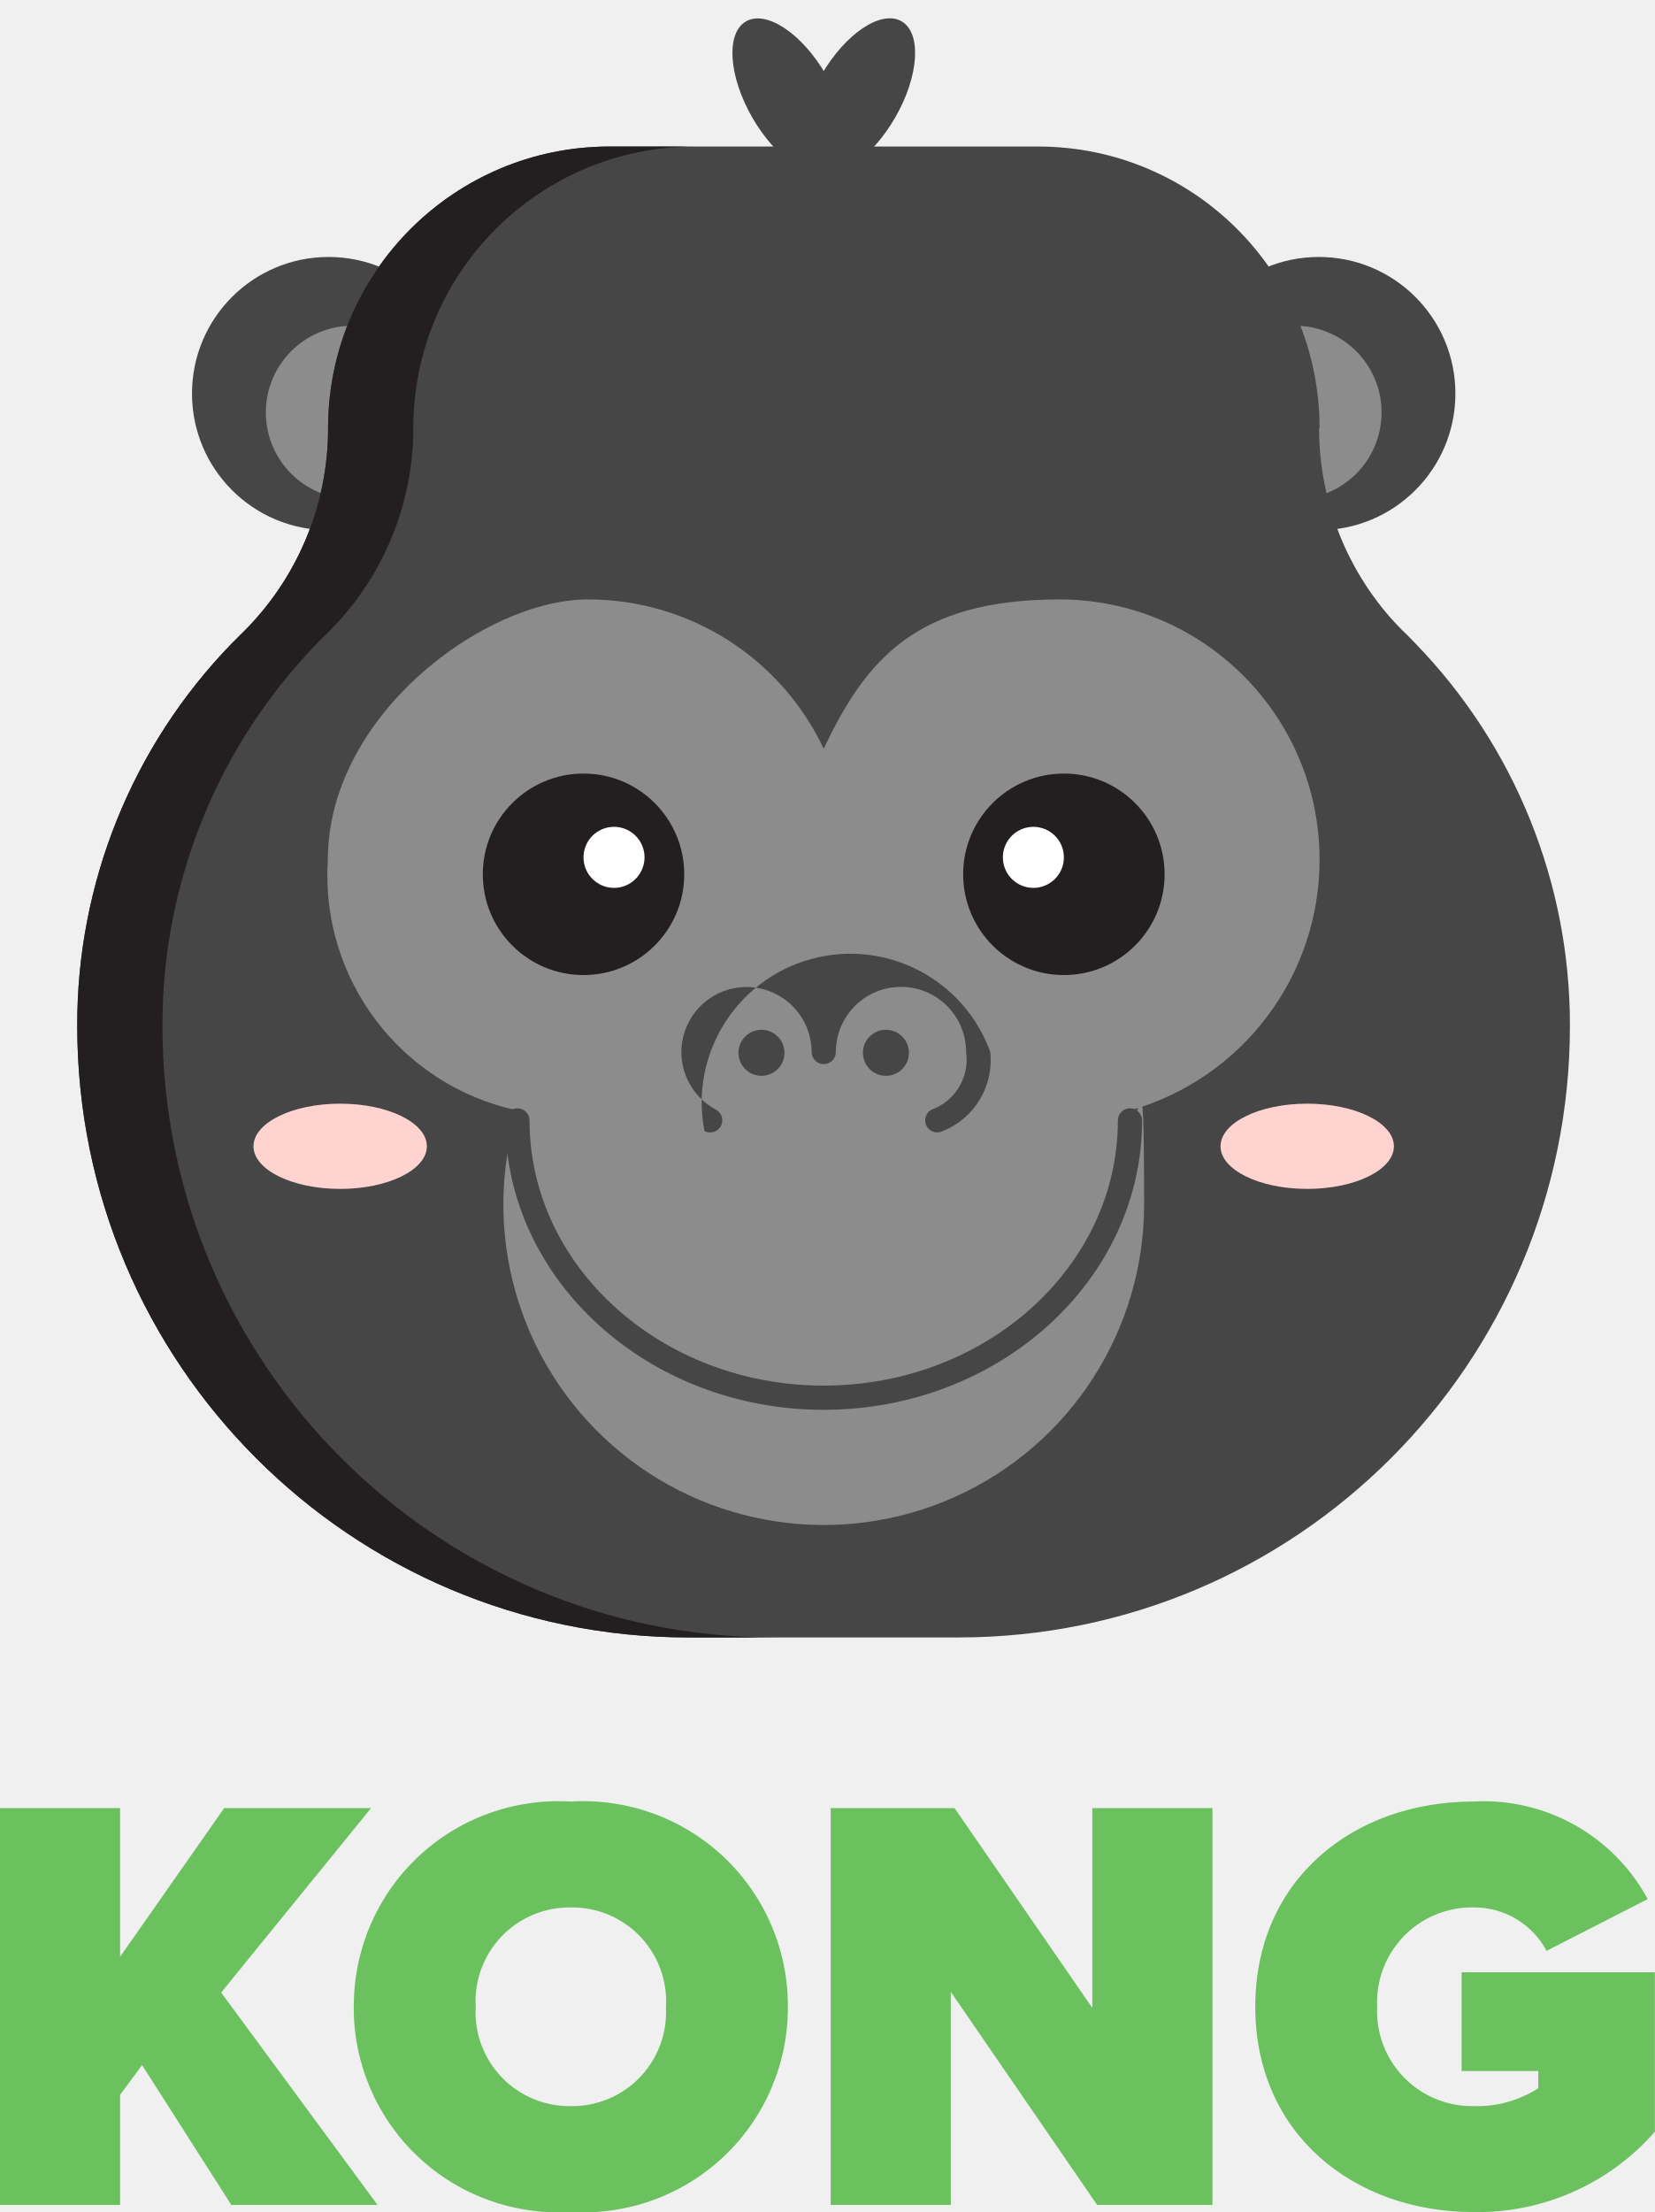
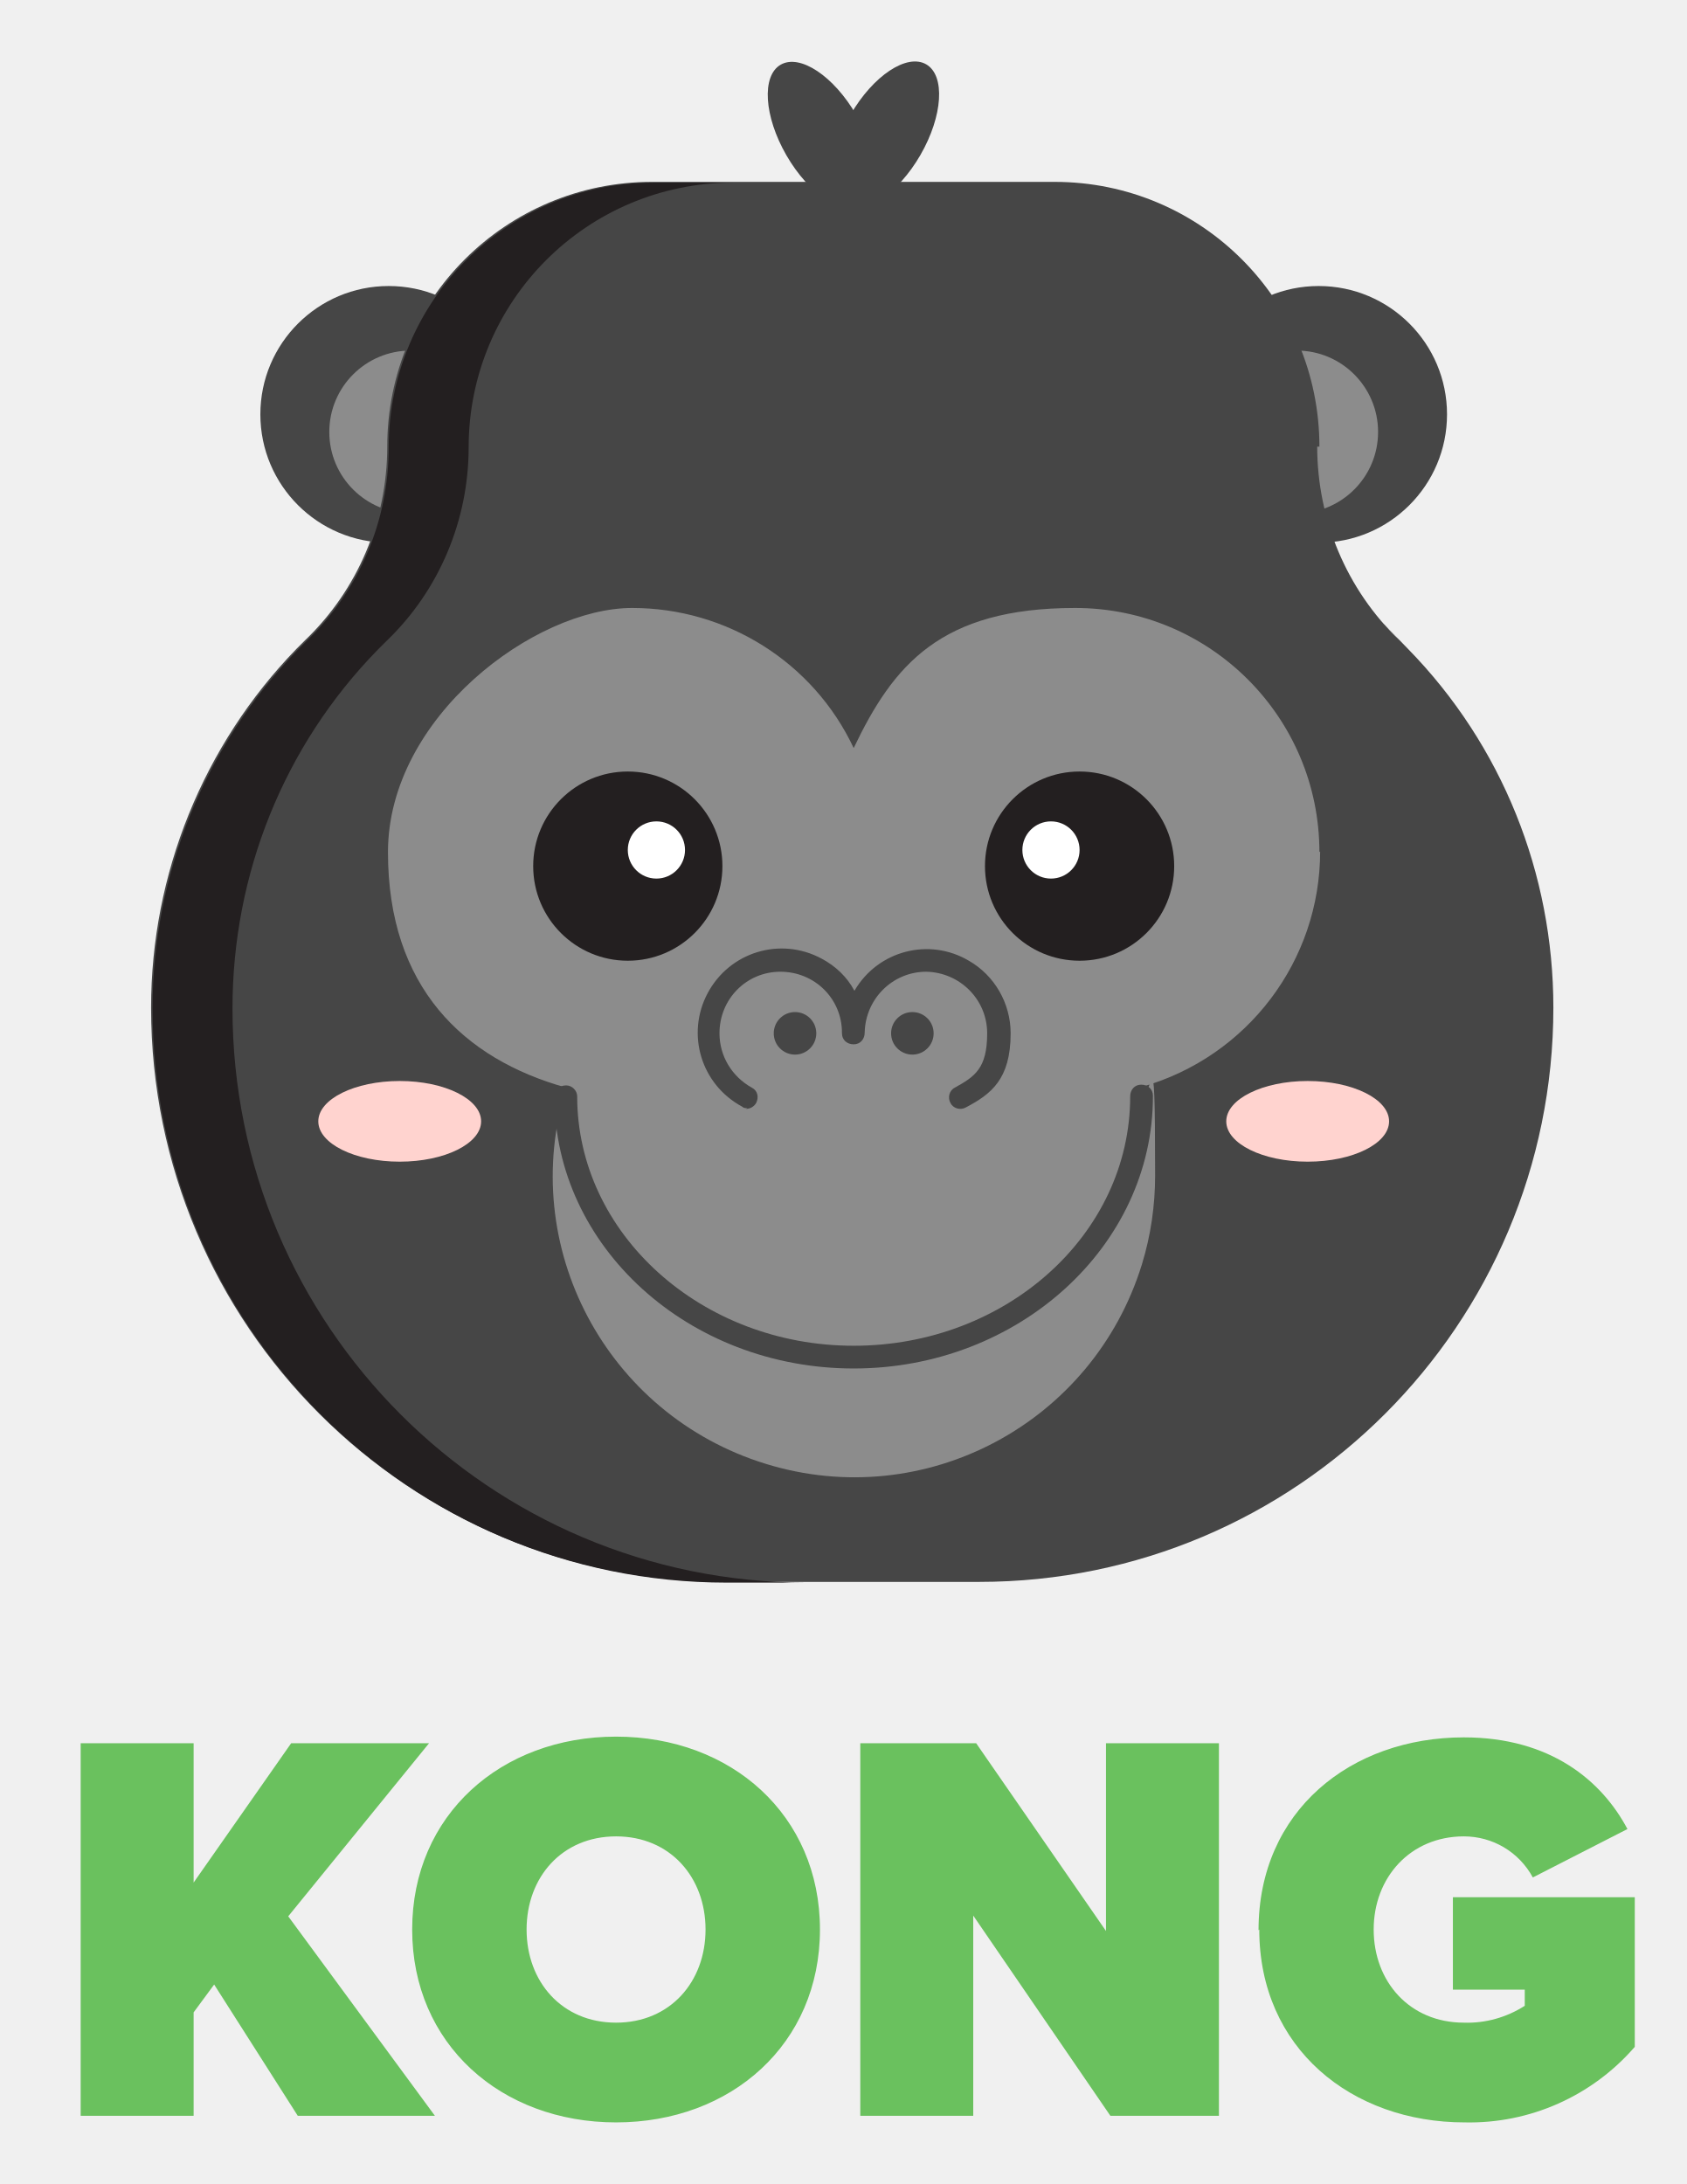
- <svg xmlns="http://www.w3.org/2000/svg" width="41.009" height="54.8" viewBox="0 0 41.009 54.8">
-   <g id="logo" transform="translate(-38 -258)">
-     <g id="kong-logo" transform="translate(39.914 258)">
-       <g id="Group_11" data-name="Group 11" transform="translate(2.844 6.366)">
-         <g id="Group_9" data-name="Group 9" transform="translate(24.54 0)">
-           <circle id="Ellipse_5" data-name="Ellipse 5" cx="3.384" cy="3.384" r="3.384" fill="#464646" />
-           <circle id="Ellipse_6" data-name="Ellipse 6" cx="2.148" cy="2.148" r="2.148" transform="translate(0.642 1.704)" fill="#8c8c8c" />
+ <svg xmlns="http://www.w3.org/2000/svg" id="Layer_1" data-name="Layer 1" version="1.1" viewBox="0 0 230 297.8">
+   <defs>
+     <style>
+       .cls-1 {
+         fill: #464646;
+       }
+ 
+       .cls-1, .cls-2, .cls-3, .cls-4, .cls-5, .cls-6 {
+         stroke-width: 0px;
+       }
+ 
+       .cls-2 {
+         fill: #6ac15e;
+       }
+ 
+       .cls-3 {
+         fill: #8c8c8c;
+       }
+ 
+       .cls-4 {
+         fill: #ffd3cf;
+       }
+ 
+       .cls-5 {
+         fill: #fff;
+       }
+ 
+       .cls-6 {
+         fill: #231f20;
+       }
+     </style>
+   </defs>
+   <g id="Group_108" data-name="Group 108">
+     <g id="Group_19" data-name="Group 19">
+       <g id="kong-logo">
+         <g id="Group_11" data-name="Group 11">
+           <g id="Group_9" data-name="Group 9">
+             <circle id="Ellipse_5" data-name="Ellipse 5" class="cls-1" cx="179.8" cy="56.5" r="17.5" />
+             <circle id="Ellipse_6" data-name="Ellipse 6" class="cls-3" cx="176.8" cy="58.9" r="11.1" />
+           </g>
+           <g id="Group_10" data-name="Group 10">
+             <circle id="Ellipse_7" data-name="Ellipse 7" class="cls-1" cx="53" cy="56.5" r="17.5" />
+             <circle id="Ellipse_8" data-name="Ellipse 8" class="cls-3" cx="56" cy="58.9" r="11.1" />
+           </g>
        </g>
-         <g id="Group_10" data-name="Group 10" transform="translate(0 0)">
-           <circle id="Ellipse_7" data-name="Ellipse 7" cx="3.384" cy="3.384" r="3.384" fill="#464646" />
-           <circle id="Ellipse_8" data-name="Ellipse 8" cx="2.148" cy="2.148" r="2.148" transform="translate(1.83 1.704)" fill="#8c8c8c" />
+         <path id="Path_23" data-name="Path 23" class="cls-1" d="M179.9,60.9h0c0-19.9-16.1-36.1-36.1-36.1h-54.9c-19.9,0-36.1,16.1-36.1,36.1h0c0,10-4,19.5-11.2,26.4l-1.2,1.2c-12.7,13.1-19.8,30.7-19.8,48.9h0c0,43.3,35.1,78.3,78.3,78.3h34.6c43.3,0,78.3-35.1,78.3-78.3h0c0-18.3-7-35.8-19.8-48.9-12.7-13.1-.8-.8-1.2-1.2-7.2-6.9-11.2-16.5-11.2-26.4h0Z" />
+         <path id="Path_24" data-name="Path 24" class="cls-6" d="M31.7,137.5h0c0-18.3,7-35.8,19.8-48.9.4-.4.8-.8,1.2-1.2,7.2-6.9,11.2-16.5,11.2-26.4h0c0-19.9,16.1-36.1,36.1-36.1h0-10.9c-19.9,0-36.1,16.1-36.1,36.1h0c0,10-4,19.5-11.2,26.4l-1.2,1.2c-12.7,13.1-19.8,30.7-19.8,48.9h0c0,43.3,35.1,78.3,78.3,78.3h10.9c-43.3,0-78.3-35.1-78.3-78.3Z" />
+         <path id="Path_25" data-name="Path 25" class="cls-3" d="M179.9,116.2c0-18.4-14.9-33.3-33.3-33.3h0c-18.4,0-24.8,7.8-30.2,19.1-5.5-11.7-17.3-19.1-30.2-19.1-13.3,0-33.3,14.9-33.3,33.3s10.3,28.2,24.3,32.1c-6.7,21.7,5.5,44.6,27.2,51.3,21.7,6.7,44.6-5.5,51.3-27.2,1.2-3.9,1.8-8,1.8-12.1,0-22.7-.6-8.3-1.8-12.1,14.4-4.1,24.3-17.2,24.3-32.1Z" />
+         <path id="Path_26" data-name="Path 26" class="cls-1" d="M116.4,186.6c-22.5,0-40.8-16.6-40.8-37.1,0-.9.7-1.5,1.6-1.5.8,0,1.5.7,1.5,1.5,0,18.7,16.9,34,37.7,34s37.7-15.2,37.7-34c0-.9.6-1.6,1.5-1.6.9,0,1.6.6,1.6,1.5,0,0,0,0,0,.1,0,20.4-18.3,37.1-40.8,37.1Z" />
+         <g id="Group_12" data-name="Group 12">
+           <circle id="Ellipse_9" data-name="Ellipse 9" class="cls-6" cx="85.6" cy="118.1" r="12.9" />
+           <circle id="Ellipse_10" data-name="Ellipse 10" class="cls-6" cx="147.2" cy="118.1" r="12.9" />
+           <circle id="Ellipse_11" data-name="Ellipse 11" class="cls-5" cx="89.5" cy="115.9" r="3.9" />
+           <circle id="Ellipse_12" data-name="Ellipse 12" class="cls-5" cx="143.3" cy="115.9" r="3.9" />
+         </g>
+         <path id="Path_27" data-name="Path 27" class="cls-1" d="M101.9,151.1c-.3,0-.5,0-.7-.2-5.6-3-7.7-9.9-4.7-15.5,3-5.6,9.9-7.7,15.5-4.7,1.9,1,3.5,2.5,4.5,4.4,3.2-5.5,10.2-7.3,15.6-4.1,3.5,2,5.7,5.8,5.7,9.9,0,6.3-2.7,8.3-6.1,10.1-.7.4-1.7.2-2.1-.6-.4-.7-.2-1.7.6-2.1,0,0,0,0,0,0,2.7-1.5,4.4-2.6,4.4-7.4,0-4.6-3.7-8.3-8.3-8.4-4.6,0-8.3,3.7-8.4,8.3h0c0,.9-.6,1.6-1.5,1.6-.9,0-1.6-.6-1.6-1.5,0,0,0,0,0-.1,0-4.6-3.7-8.3-8.4-8.3-4.6,0-8.3,3.7-8.3,8.4,0,3.1,1.7,5.9,4.4,7.4.8.4,1,1.3.6,2.1-.3.5-.8.8-1.4.8h0Z" />
+         <g id="Group_13" data-name="Group 13">
+           <circle id="Ellipse_13" data-name="Ellipse 13" class="cls-1" cx="108.4" cy="140.9" r="2.9" />
+           <circle id="Ellipse_14" data-name="Ellipse 14" class="cls-1" cx="124.4" cy="140.9" r="2.9" />
+         </g>
+         <g id="Group_14" data-name="Group 14">
+           <ellipse id="Ellipse_15" data-name="Ellipse 15" class="cls-1" cx="112" cy="18.4" rx="5.5" ry="11.1" transform="translate(5.8 58.5) rotate(-30)" />
+           <ellipse id="Ellipse_16" data-name="Ellipse 16" class="cls-1" cx="120.8" cy="18.4" rx="11.1" ry="5.5" transform="translate(44.4 113.8) rotate(-60)" />
+         </g>
+         <g id="Group_15" data-name="Group 15">
+           <ellipse id="Ellipse_17" data-name="Ellipse 17" class="cls-4" cx="54.5" cy="152.9" rx="11.1" ry="5.5" />
+           <ellipse id="Ellipse_18" data-name="Ellipse 18" class="cls-4" cx="178.3" cy="152.9" rx="11.1" ry="5.5" />
        </g>
      </g>
-       <path id="Path_23" data-name="Path 23" d="M262.486,242.378h0a6.976,6.976,0,0,0-6.978-6.978H244.894a6.977,6.977,0,0,0-6.978,6.978h0a7.107,7.107,0,0,1-2.166,5.112l-.228.228a13.544,13.544,0,0,0-3.822,9.468h0a15.15,15.15,0,0,0,15.15,15.15h6.69a15.15,15.15,0,0,0,15.15-15.15h0a13.565,13.565,0,0,0-3.822-9.468c-2.466-2.532-.15-.156-.228-.228a7.117,7.117,0,0,1-2.166-5.112Z" transform="translate(-231.7 -231.77)" fill="#464646" />
-       <path id="Path_24" data-name="Path 24" d="M233.812,257.186h0a13.565,13.565,0,0,1,3.822-9.468c.078-.078.15-.156.228-.228a7.117,7.117,0,0,0,2.166-5.112h0a6.977,6.977,0,0,1,6.978-6.978h-2.112a6.977,6.977,0,0,0-6.978,6.978h0a7.107,7.107,0,0,1-2.166,5.112l-.228.228a13.544,13.544,0,0,0-3.822,9.468h0a15.15,15.15,0,0,0,15.15,15.15h2.112A15.15,15.15,0,0,1,233.812,257.186Z" transform="translate(-231.7 -231.77)" fill="#231f20" />
-       <path id="Path_25" data-name="Path 25" d="M359.776,428.85a6.448,6.448,0,0,0-6.45-6.45c-3.564,0-4.8,1.512-5.838,3.7a6.453,6.453,0,0,0-5.838-3.7c-2.58,0-6.45,2.886-6.45,6.45a5.955,5.955,0,0,0,4.7,6.21,7.939,7.939,0,1,0,15.528,2.334c0-4.386-.12-1.6-.348-2.334A6.454,6.454,0,0,0,359.776,428.85Z" transform="translate(-328.99 -407.55)" fill="#8c8c8c" />
-       <path id="Path_26" data-name="Path 26" d="M416.39,639.97c-4.351,0-7.89-3.216-7.89-7.17a.3.3,0,0,1,.6,0c0,3.623,3.27,6.57,7.29,6.57s7.29-2.947,7.29-6.57a.3.3,0,0,1,.6,0C424.28,636.753,420.741,639.97,416.39,639.97Z" transform="translate(-397.892 -605.043)" fill="#464646" />
-       <g id="Group_12" data-name="Group 12" transform="translate(10.05 19.164)">
-         <circle id="Ellipse_9" data-name="Ellipse 9" cx="2.496" cy="2.496" r="2.496" fill="#231f20" />
-         <circle id="Ellipse_10" data-name="Ellipse 10" cx="2.496" cy="2.496" r="2.496" transform="translate(11.904)" fill="#231f20" />
-         <circle id="Ellipse_11" data-name="Ellipse 11" cx="0.756" cy="0.756" r="0.756" transform="translate(2.496 1.32)" fill="#fff" />
-         <circle id="Ellipse_12" data-name="Ellipse 12" cx="0.756" cy="0.756" r="0.756" transform="translate(12.888 1.32)" fill="#fff" />
-       </g>
-       <path id="Path_27" data-name="Path 27" d="M472.514,576.606a.3.3,0,0,1-.141-.036,3.685,3.685,0,0,1,7.083-1.957,1.892,1.892,0,0,1-1.171,1.956.3.3,0,0,1-.285-.528,1.317,1.317,0,0,0,.857-1.428,1.614,1.614,0,1,0-3.228,0,.3.3,0,1,1-.6,0,1.614,1.614,0,1,0-2.373,1.427.3.3,0,0,1-.142.565Z" transform="translate(-456.83 -548.55)" fill="#464646" />
-       <g id="Group_13" data-name="Group 13" transform="translate(16.386 25.512)">
-         <circle id="Ellipse_13" data-name="Ellipse 13" cx="0.57" cy="0.57" r="0.57" transform="translate(0 0)" fill="#464646" />
-         <circle id="Ellipse_14" data-name="Ellipse 14" cx="0.57" cy="0.57" r="0.57" transform="translate(3.084 0)" fill="#464646" />
-       </g>
-       <g id="Group_14" data-name="Group 14" transform="translate(15.658 0)">
-         <ellipse id="Ellipse_15" data-name="Ellipse 15" cx="1.056" cy="2.148" rx="1.056" ry="2.148" transform="translate(0 1.058) rotate(-30)" fill="#464646" />
-         <ellipse id="Ellipse_16" data-name="Ellipse 16" cx="2.148" cy="1.056" rx="2.148" ry="1.056" transform="translate(1.706 3.72) rotate(-60)" fill="#464646" />
-       </g>
-       <g id="Group_15" data-name="Group 15" transform="translate(4.368 27.342)">
-         <ellipse id="Ellipse_17" data-name="Ellipse 17" cx="2.148" cy="1.056" rx="2.148" ry="1.056" transform="translate(0)" fill="#ffd3cf" />
-         <ellipse id="Ellipse_18" data-name="Ellipse 18" cx="2.148" cy="1.056" rx="2.148" ry="1.056" transform="translate(23.964)" fill="#ffd3cf" />
-       </g>
+       <path id="TITLE" class="cls-2" d="M59.3,288.5l-20-27.2,19.2-23.6h-18.8l-13.3,19v-19h-15.4v50.8h15.4v-14.1l2.8-3.8,11.4,17.9h18.7ZM56.2,263.1c0,15.6,12.1,26.3,27.8,26.3s27.8-10.7,27.8-26.3-12.1-26.3-27.8-26.3-27.8,10.7-27.8,26.3ZM96.2,263.1c0,7.1-4.8,12.7-12.2,12.7s-12.2-5.6-12.2-12.7,4.8-12.7,12.2-12.7,12.2,5.6,12.2,12.7ZM166.2,288.5v-50.8h-15.4v25.6l-17.7-25.6h-15.8v50.8h15.4v-27.3l18.7,27.3h14.8ZM171.7,263.1c0,16.2,12.6,26.3,28,26.3,8.9.2,17.4-3.6,23.2-10.3v-20.4h-24.8v12.6h9.8v2.2c-2.5,1.6-5.4,2.4-8.3,2.3-7.4,0-12.3-5.6-12.3-12.7s5-12.7,12.3-12.7c3.9,0,7.5,2.1,9.4,5.6l12.9-6.6c-3.5-6.6-10.5-12.5-22.3-12.5-15.4,0-28,10-28,26.3Z" />
    </g>
-     <path id="TITLE" d="M-10,.5l-3.875-5.261L-10.16-9.33H-13.8l-2.579,3.684V-9.33h-2.977V.5h2.977V-2.227l.545-.737L-13.623.5Zm-.589-4.907A5.067,5.067,0,0,0-5.209.675,5.067,5.067,0,0,0,.169-4.408,5.067,5.067,0,0,0-5.209-9.492,5.067,5.067,0,0,0-10.587-4.408Zm7.736,0A2.326,2.326,0,0,1-5.209-1.947,2.326,2.326,0,0,1-7.567-4.408,2.326,2.326,0,0,1-5.209-6.869,2.326,2.326,0,0,1-2.851-4.408ZM10.691.5V-9.33H7.714v4.951L4.3-9.33H1.23V.5H4.207V-4.777L7.832.5Zm1.061-4.907c0,3.139,2.431,5.084,5.408,5.084a5.835,5.835,0,0,0,4.494-1.989V-5.263H16.865v2.446h1.9v.427a2.8,2.8,0,0,1-1.606.442,2.35,2.35,0,0,1-2.387-2.461,2.35,2.35,0,0,1,2.387-2.461,2.035,2.035,0,0,1,1.812,1.076l2.505-1.282a4.62,4.62,0,0,0-4.317-2.417C14.183-9.492,11.752-7.562,11.752-4.408Z" transform="translate(57.355 312.124)" fill="#6ac15e" />
  </g>
</svg>
